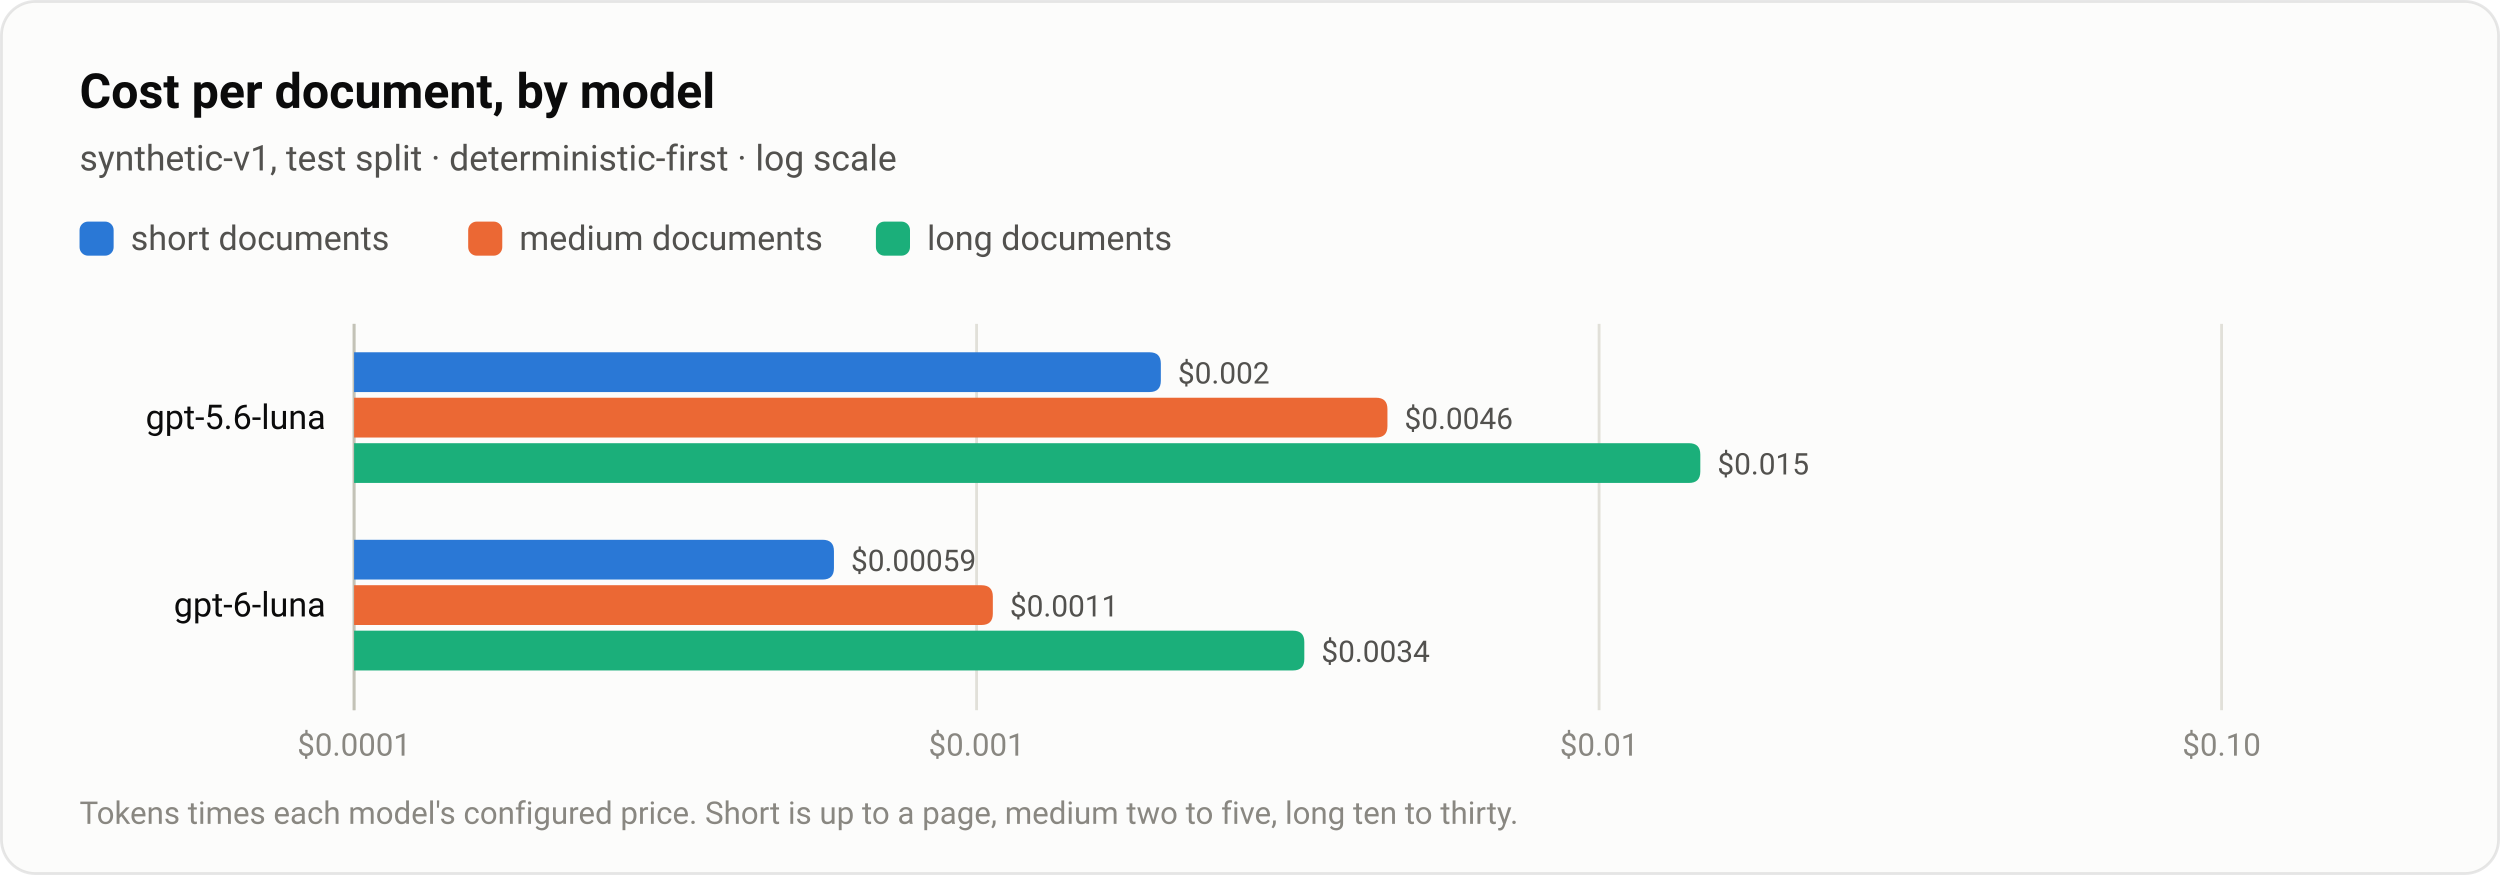
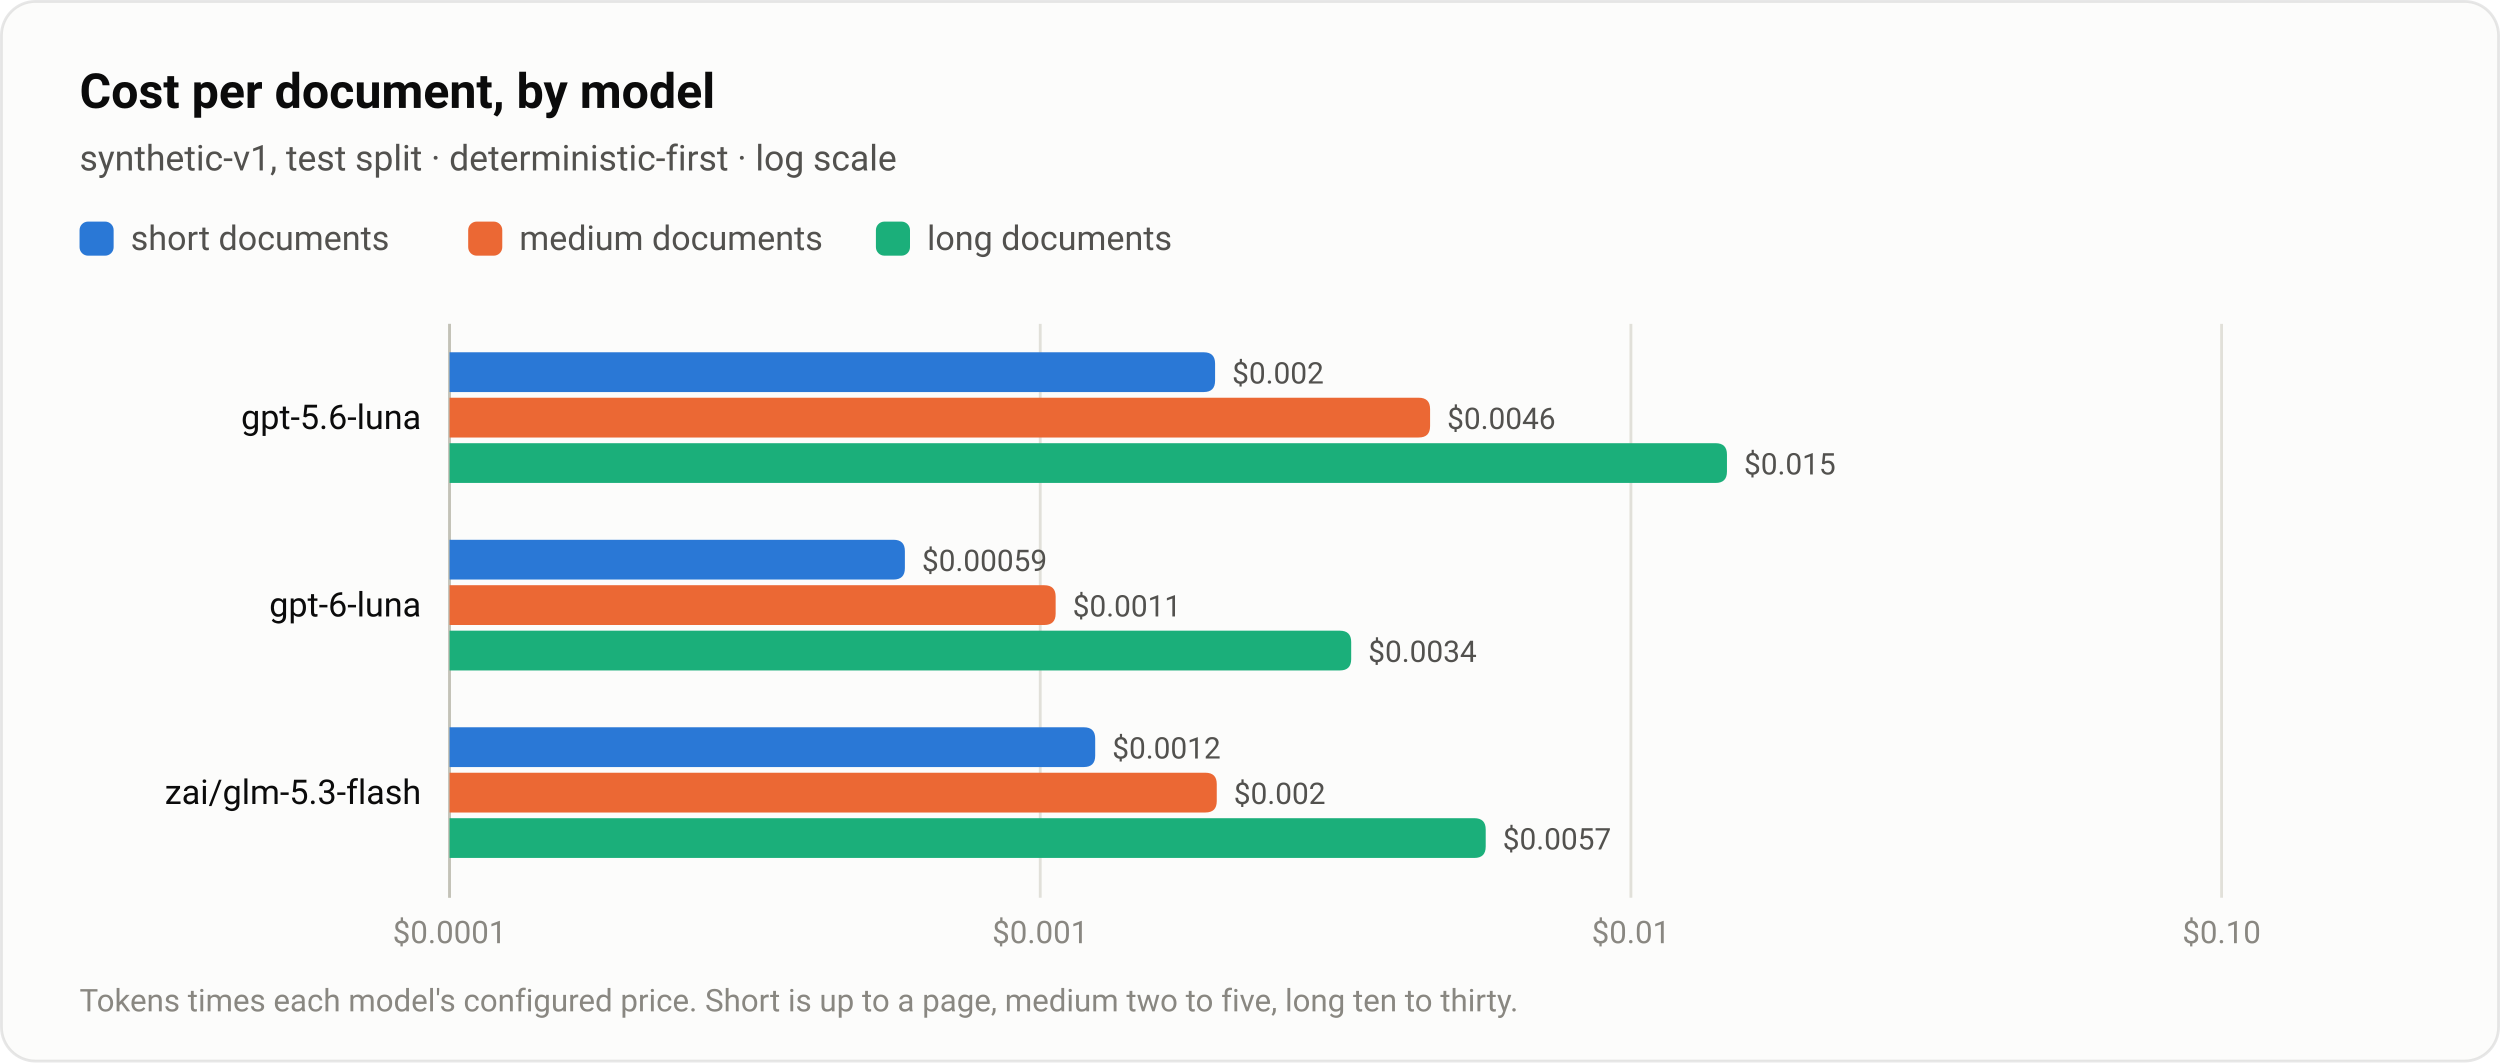
- <svg xmlns="http://www.w3.org/2000/svg" width="880" height="308" viewBox="0 0 880 308" role="img" aria-labelledby="t d" font-family="system-ui, -apple-system, &quot;Segoe UI&quot;, Roboto, sans-serif">
-   <rect x="0.5" y="0.5" width="879" height="307" rx="12" fill="#fcfcfb" stroke="rgba(11,11,11,0.10)" />
+ <svg xmlns="http://www.w3.org/2000/svg" width="880" height="374" viewBox="0 0 880 374" role="img" aria-labelledby="t d" font-family="system-ui, -apple-system, &quot;Segoe UI&quot;, Roboto, sans-serif">
+   <rect x="0.5" y="0.5" width="879" height="373" rx="12" fill="#fcfcfb" stroke="rgba(11,11,11,0.10)" />
  <text x="28" y="38" font-size="17" font-weight="600" fill="#0b0b0b">Cost per document, by model</text>
  <text x="28" y="60" font-size="12.5" fill="#52514e">synthetic-v1, test split · deterministic-first · log scale</text>
  <rect x="28" y="78" width="12" height="12" rx="3" fill="#2a78d6" />
  <text x="46" y="88" font-size="12" fill="#52514e">short documents</text>
  <rect x="164.8" y="78" width="12" height="12" rx="3" fill="#eb6834" />
  <text x="182.8" y="88" font-size="12" fill="#52514e">medium documents</text>
  <rect x="308.32" y="78" width="12" height="12" rx="3" fill="#1baf7a" />
  <text x="326.32" y="88" font-size="12" fill="#52514e">long documents</text>
-   <line x1="124.64" y1="114" x2="124.64" y2="250" stroke="#e1e0d9" />
-   <text x="124.64" y="266" font-size="11" fill="#898781" text-anchor="middle">$0.0001</text>
-   <line x1="343.76" y1="114" x2="343.76" y2="250" stroke="#e1e0d9" />
-   <text x="343.76" y="266" font-size="11" fill="#898781" text-anchor="middle">$0.001</text>
-   <line x1="562.88" y1="114" x2="562.88" y2="250" stroke="#e1e0d9" />
-   <text x="562.88" y="266" font-size="11" fill="#898781" text-anchor="middle">$0.01</text>
-   <line x1="782" y1="114" x2="782" y2="250" stroke="#e1e0d9" />
-   <text x="782" y="266" font-size="11" fill="#898781" text-anchor="middle">$0.10</text>
-   <line x1="124.64" y1="114" x2="124.64" y2="250" stroke="#c3c2b7" />
-   <text x="114.64" y="151" font-size="12" fill="#0b0b0b" text-anchor="end">gpt-5.6-luna</text>
+   <line x1="158.24" y1="114" x2="158.24" y2="316" stroke="#e1e0d9" />
+   <text x="158.24" y="332" font-size="11" fill="#898781" text-anchor="middle">$0.0001</text>
+   <line x1="366.16" y1="114" x2="366.16" y2="316" stroke="#e1e0d9" />
+   <text x="366.16" y="332" font-size="11" fill="#898781" text-anchor="middle">$0.001</text>
+   <line x1="574.08" y1="114" x2="574.08" y2="316" stroke="#e1e0d9" />
+   <text x="574.08" y="332" font-size="11" fill="#898781" text-anchor="middle">$0.01</text>
+   <line x1="782" y1="114" x2="782" y2="316" stroke="#e1e0d9" />
+   <text x="782" y="332" font-size="11" fill="#898781" text-anchor="middle">$0.10</text>
+   <line x1="158.24" y1="114" x2="158.24" y2="316" stroke="#c3c2b7" />
+   <text x="148.24" y="151" font-size="12" fill="#0b0b0b" text-anchor="end">gpt-5.6-luna</text>
  <g>
-     <path d="M124.64 124H404.62Q408.62 124 408.62 128V134Q408.62 138 404.62 138H124.64Z" fill="#2a78d6" />
+     <path d="M158.24 124H423.71Q427.71 124 427.71 128V134Q427.71 138 423.71 138H158.24Z" fill="#2a78d6" />
  </g>
-   <text x="414.62" y="135" font-size="10.5" fill="#52514e">$0.002</text>
+   <text x="433.71" y="135" font-size="10.5" fill="#52514e">$0.002</text>
  <g>
-     <path d="M124.64 140H484.38Q488.38 140 488.38 144V150Q488.38 154 484.38 154H124.64Z" fill="#eb6834" />
+     <path d="M158.24 140H499.39Q503.39 140 503.39 144V150Q503.39 154 499.39 154H158.24Z" fill="#eb6834" />
  </g>
-   <text x="494.38" y="151" font-size="10.5" fill="#52514e">$0.0046</text>
+   <text x="509.39" y="151" font-size="10.5" fill="#52514e">$0.0046</text>
  <g>
-     <path d="M124.64 156H594.51Q598.51 156 598.51 160V166Q598.51 170 594.51 170H124.64Z" fill="#1baf7a" />
+     <path d="M158.24 156H603.89Q607.89 156 607.89 160V166Q607.89 170 603.89 170H158.24Z" fill="#1baf7a" />
  </g>
-   <text x="604.51" y="167" font-size="10.5" fill="#52514e">$0.015</text>
-   <text x="114.64" y="217" font-size="12" fill="#0b0b0b" text-anchor="end">gpt-6-luna</text>
+   <text x="613.89" y="167" font-size="10.5" fill="#52514e">$0.015</text>
+   <text x="148.24" y="217" font-size="12" fill="#0b0b0b" text-anchor="end">gpt-6-luna</text>
  <g>
-     <path d="M124.64 190H289.55Q293.55 190 293.55 194V200Q293.55 204 289.55 204H124.64Z" fill="#2a78d6" />
+     <path d="M158.24 190H314.52Q318.52 190 318.52 194V200Q318.52 204 314.52 204H158.24Z" fill="#2a78d6" />
  </g>
-   <text x="299.55" y="201" font-size="10.5" fill="#52514e">$0.00059</text>
+   <text x="324.52" y="201" font-size="10.5" fill="#52514e">$0.00059</text>
  <g>
-     <path d="M124.64 206H345.48Q349.48 206 349.48 210V216Q349.48 220 345.48 220H124.64Z" fill="#eb6834" />
+     <path d="M158.24 206H367.59Q371.59 206 371.59 210V216Q371.59 220 367.59 220H158.24Z" fill="#eb6834" />
  </g>
-   <text x="355.48" y="217" font-size="10.5" fill="#52514e">$0.0011</text>
+   <text x="377.59" y="217" font-size="10.5" fill="#52514e">$0.0011</text>
  <g>
-     <path d="M124.64 222H455.12Q459.12 222 459.12 226V232Q459.12 236 455.12 236H124.64Z" fill="#1baf7a" />
+     <path d="M158.24 222H471.62Q475.62 222 475.62 226V232Q475.62 236 471.62 236H158.24Z" fill="#1baf7a" />
  </g>
-   <text x="465.12" y="233" font-size="10.5" fill="#52514e">$0.0034</text>
-   <text x="28" y="290" font-size="11" fill="#898781">Tokens times each model's configured price. Short is up to a page, medium two to five, long ten to thirty.</text>
+   <text x="481.62" y="233" font-size="10.5" fill="#52514e">$0.0034</text>
+   <text x="148.24" y="283" font-size="12" fill="#0b0b0b" text-anchor="end">zai/glm-5.3-flash</text>
+   <g>
+     <path d="M158.24 256H381.51Q385.51 256 385.51 260V266Q385.51 270 381.51 270H158.24Z" fill="#2a78d6" />
+   </g>
+   <text x="391.51" y="267" font-size="10.5" fill="#52514e">$0.0012</text>
+   <g>
+     <path d="M158.24 272H424.3Q428.3 272 428.3 276V282Q428.3 286 424.3 286H158.24Z" fill="#eb6834" />
+   </g>
+   <text x="434.3" y="283" font-size="10.5" fill="#52514e">$0.002</text>
+   <g>
+     <path d="M158.24 288H518.97Q522.97 288 522.97 292V298Q522.97 302 518.97 302H158.24Z" fill="#1baf7a" />
+   </g>
+   <text x="528.97" y="299" font-size="10.5" fill="#52514e">$0.0057</text>
+   <text x="28" y="356" font-size="11" fill="#898781">Tokens times each model's configured price. Short is up to a page, medium two to five, long ten to thirty.</text>
</svg>
